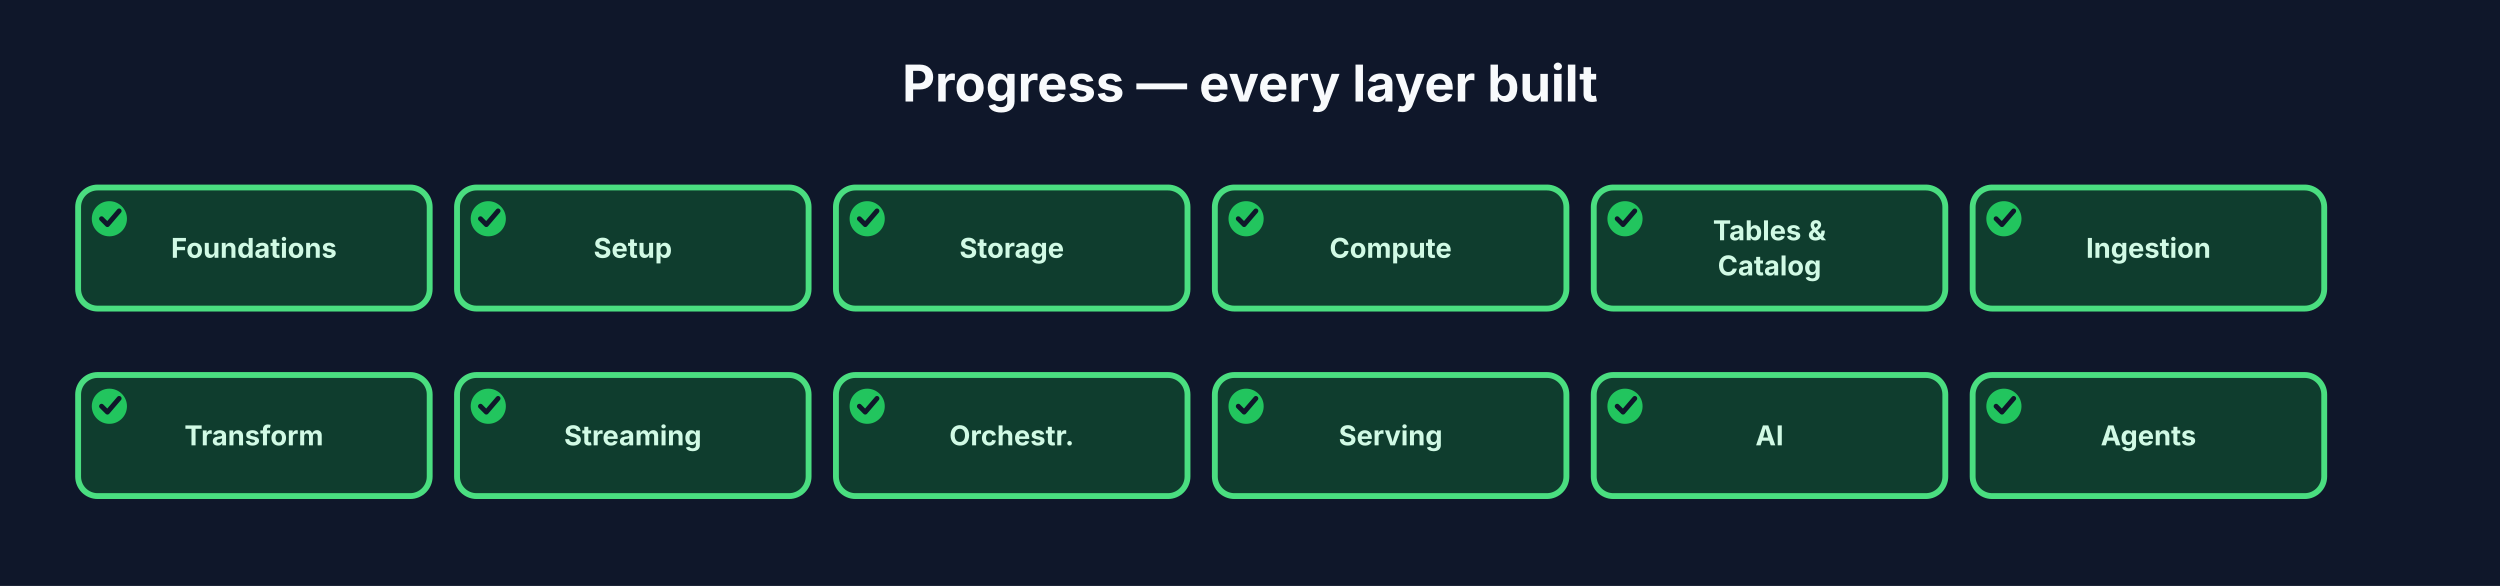
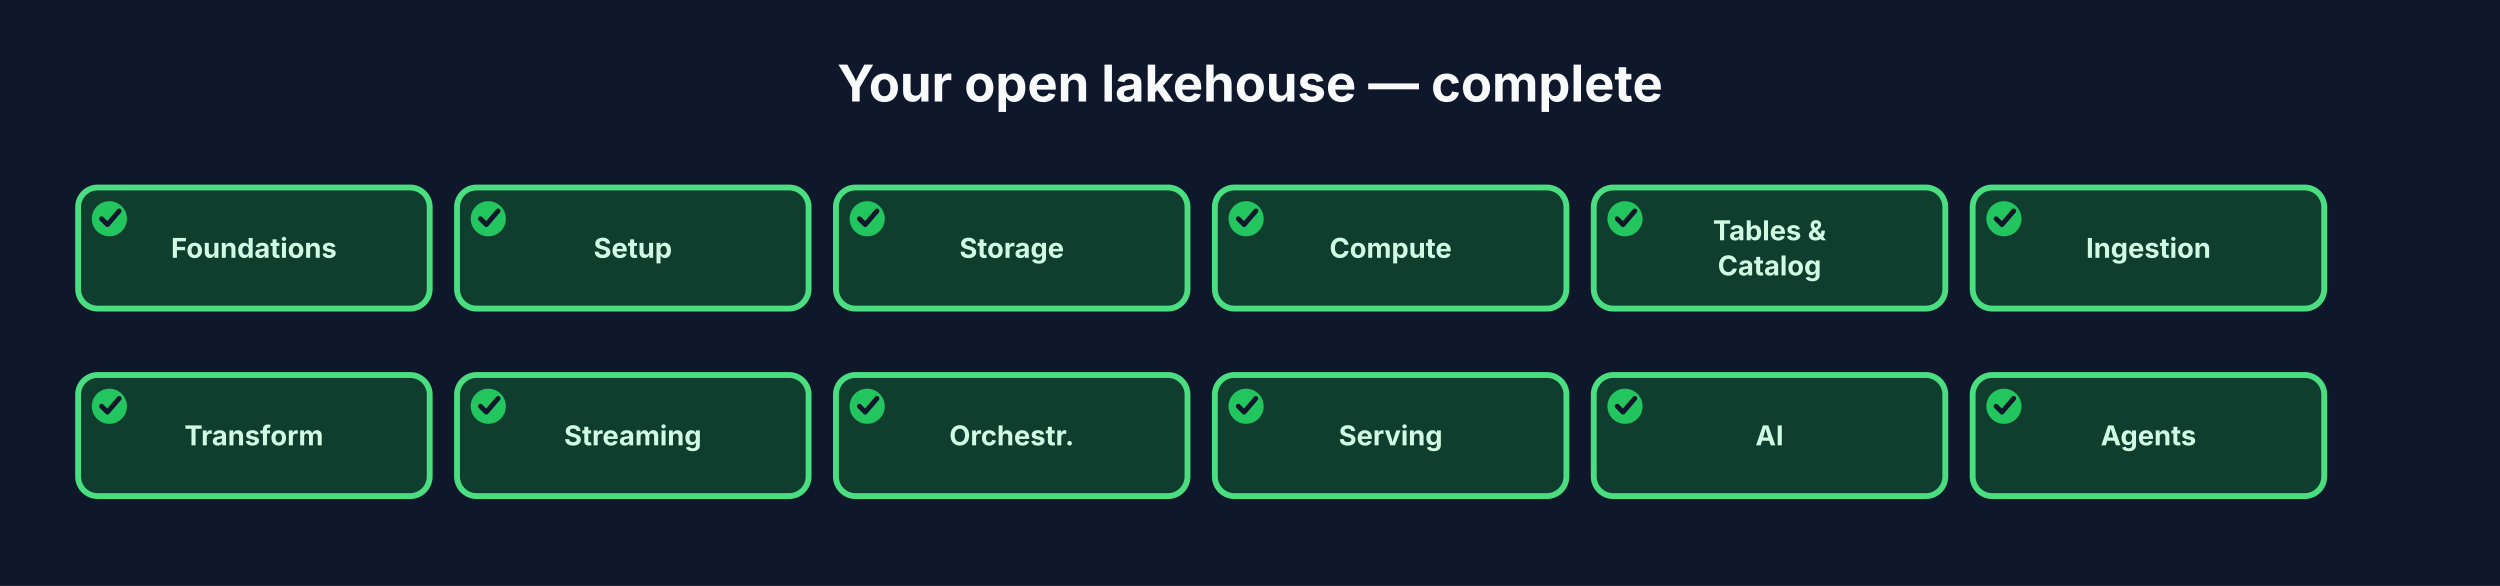
<svg xmlns="http://www.w3.org/2000/svg" viewBox="0 0 1280 300" font-family="Inter, Segoe UI, Helvetica, Arial, sans-serif">
  <rect width="1280" height="300" fill="#0f172a" />
-   <text x="640.0" y="52" fill="#f8fafc" font-size="26" font-weight="700" text-anchor="middle">Progress — every layer built</text>
+   <text x="640.0" y="52" fill="#f8fafc" font-size="26" font-weight="700" text-anchor="middle">Your open lakehouse — complete</text>
  <rect x="40" y="96" width="180" height="62" rx="10" fill="#0f3d2e" stroke="#4ade80" stroke-width="3" />
  <text x="130.0" y="132.0" fill="#d1fae5" font-size="14" font-weight="700" text-anchor="middle">Foundations</text>
  <circle cx="56" cy="112" r="9" fill="#22c55e" />
  <path d="M52 112 l3 3 l6 -7" fill="none" stroke="#0f172a" stroke-width="2.5" stroke-linecap="round" stroke-linejoin="round" />
  <rect x="234" y="96" width="180" height="62" rx="10" fill="#0f3d2e" stroke="#4ade80" stroke-width="3" />
  <text x="324.0" y="132.0" fill="#d1fae5" font-size="14" font-weight="700" text-anchor="middle">Setup</text>
  <circle cx="250" cy="112" r="9" fill="#22c55e" />
  <path d="M246 112 l3 3 l6 -7" fill="none" stroke="#0f172a" stroke-width="2.5" stroke-linecap="round" stroke-linejoin="round" />
  <rect x="428" y="96" width="180" height="62" rx="10" fill="#0f3d2e" stroke="#4ade80" stroke-width="3" />
  <text x="518.0" y="132.0" fill="#d1fae5" font-size="14" font-weight="700" text-anchor="middle">Storage</text>
  <circle cx="444" cy="112" r="9" fill="#22c55e" />
  <path d="M440 112 l3 3 l6 -7" fill="none" stroke="#0f172a" stroke-width="2.5" stroke-linecap="round" stroke-linejoin="round" />
  <rect x="622" y="96" width="180" height="62" rx="10" fill="#0f3d2e" stroke="#4ade80" stroke-width="3" />
  <text x="712.0" y="132.0" fill="#d1fae5" font-size="14" font-weight="700" text-anchor="middle">Compute</text>
  <circle cx="638" cy="112" r="9" fill="#22c55e" />
  <path d="M634 112 l3 3 l6 -7" fill="none" stroke="#0f172a" stroke-width="2.5" stroke-linecap="round" stroke-linejoin="round" />
  <rect x="816" y="96" width="180" height="62" rx="10" fill="#0f3d2e" stroke="#4ade80" stroke-width="3" />
  <text x="906.0" y="123.0" fill="#d1fae5" font-size="14" font-weight="700" text-anchor="middle">Tables &amp;</text>
  <text x="906.0" y="141.0" fill="#d1fae5" font-size="14" font-weight="700" text-anchor="middle">Catalog</text>
  <circle cx="832" cy="112" r="9" fill="#22c55e" />
  <path d="M828 112 l3 3 l6 -7" fill="none" stroke="#0f172a" stroke-width="2.5" stroke-linecap="round" stroke-linejoin="round" />
  <rect x="1010" y="96" width="180" height="62" rx="10" fill="#0f3d2e" stroke="#4ade80" stroke-width="3" />
  <text x="1100.0" y="132.0" fill="#d1fae5" font-size="14" font-weight="700" text-anchor="middle">Ingestion</text>
  <circle cx="1026" cy="112" r="9" fill="#22c55e" />
  <path d="M1022 112 l3 3 l6 -7" fill="none" stroke="#0f172a" stroke-width="2.5" stroke-linecap="round" stroke-linejoin="round" />
  <rect x="40" y="192" width="180" height="62" rx="10" fill="#0f3d2e" stroke="#4ade80" stroke-width="3" />
  <text x="130.0" y="228.0" fill="#d1fae5" font-size="14" font-weight="700" text-anchor="middle">Transform</text>
  <circle cx="56" cy="208" r="9" fill="#22c55e" />
  <path d="M52 208 l3 3 l6 -7" fill="none" stroke="#0f172a" stroke-width="2.5" stroke-linecap="round" stroke-linejoin="round" />
  <rect x="234" y="192" width="180" height="62" rx="10" fill="#0f3d2e" stroke="#4ade80" stroke-width="3" />
  <text x="324.0" y="228.0" fill="#d1fae5" font-size="14" font-weight="700" text-anchor="middle">Streaming</text>
  <circle cx="250" cy="208" r="9" fill="#22c55e" />
  <path d="M246 208 l3 3 l6 -7" fill="none" stroke="#0f172a" stroke-width="2.5" stroke-linecap="round" stroke-linejoin="round" />
  <rect x="428" y="192" width="180" height="62" rx="10" fill="#0f3d2e" stroke="#4ade80" stroke-width="3" />
  <text x="518.0" y="228.0" fill="#d1fae5" font-size="14" font-weight="700" text-anchor="middle">Orchestr.</text>
  <circle cx="444" cy="208" r="9" fill="#22c55e" />
  <path d="M440 208 l3 3 l6 -7" fill="none" stroke="#0f172a" stroke-width="2.5" stroke-linecap="round" stroke-linejoin="round" />
  <rect x="622" y="192" width="180" height="62" rx="10" fill="#0f3d2e" stroke="#4ade80" stroke-width="3" />
  <text x="712.0" y="228.0" fill="#d1fae5" font-size="14" font-weight="700" text-anchor="middle">Serving</text>
  <circle cx="638" cy="208" r="9" fill="#22c55e" />
  <path d="M634 208 l3 3 l6 -7" fill="none" stroke="#0f172a" stroke-width="2.5" stroke-linecap="round" stroke-linejoin="round" />
  <rect x="816" y="192" width="180" height="62" rx="10" fill="#0f3d2e" stroke="#4ade80" stroke-width="3" />
  <text x="906.0" y="228.0" fill="#d1fae5" font-size="14" font-weight="700" text-anchor="middle">AI</text>
  <circle cx="832" cy="208" r="9" fill="#22c55e" />
  <path d="M828 208 l3 3 l6 -7" fill="none" stroke="#0f172a" stroke-width="2.5" stroke-linecap="round" stroke-linejoin="round" />
  <rect x="1010" y="192" width="180" height="62" rx="10" fill="#0f3d2e" stroke="#4ade80" stroke-width="3" />
  <text x="1100.0" y="228.0" fill="#d1fae5" font-size="14" font-weight="700" text-anchor="middle">Agents</text>
  <circle cx="1026" cy="208" r="9" fill="#22c55e" />
  <path d="M1022 208 l3 3 l6 -7" fill="none" stroke="#0f172a" stroke-width="2.5" stroke-linecap="round" stroke-linejoin="round" />
</svg>
